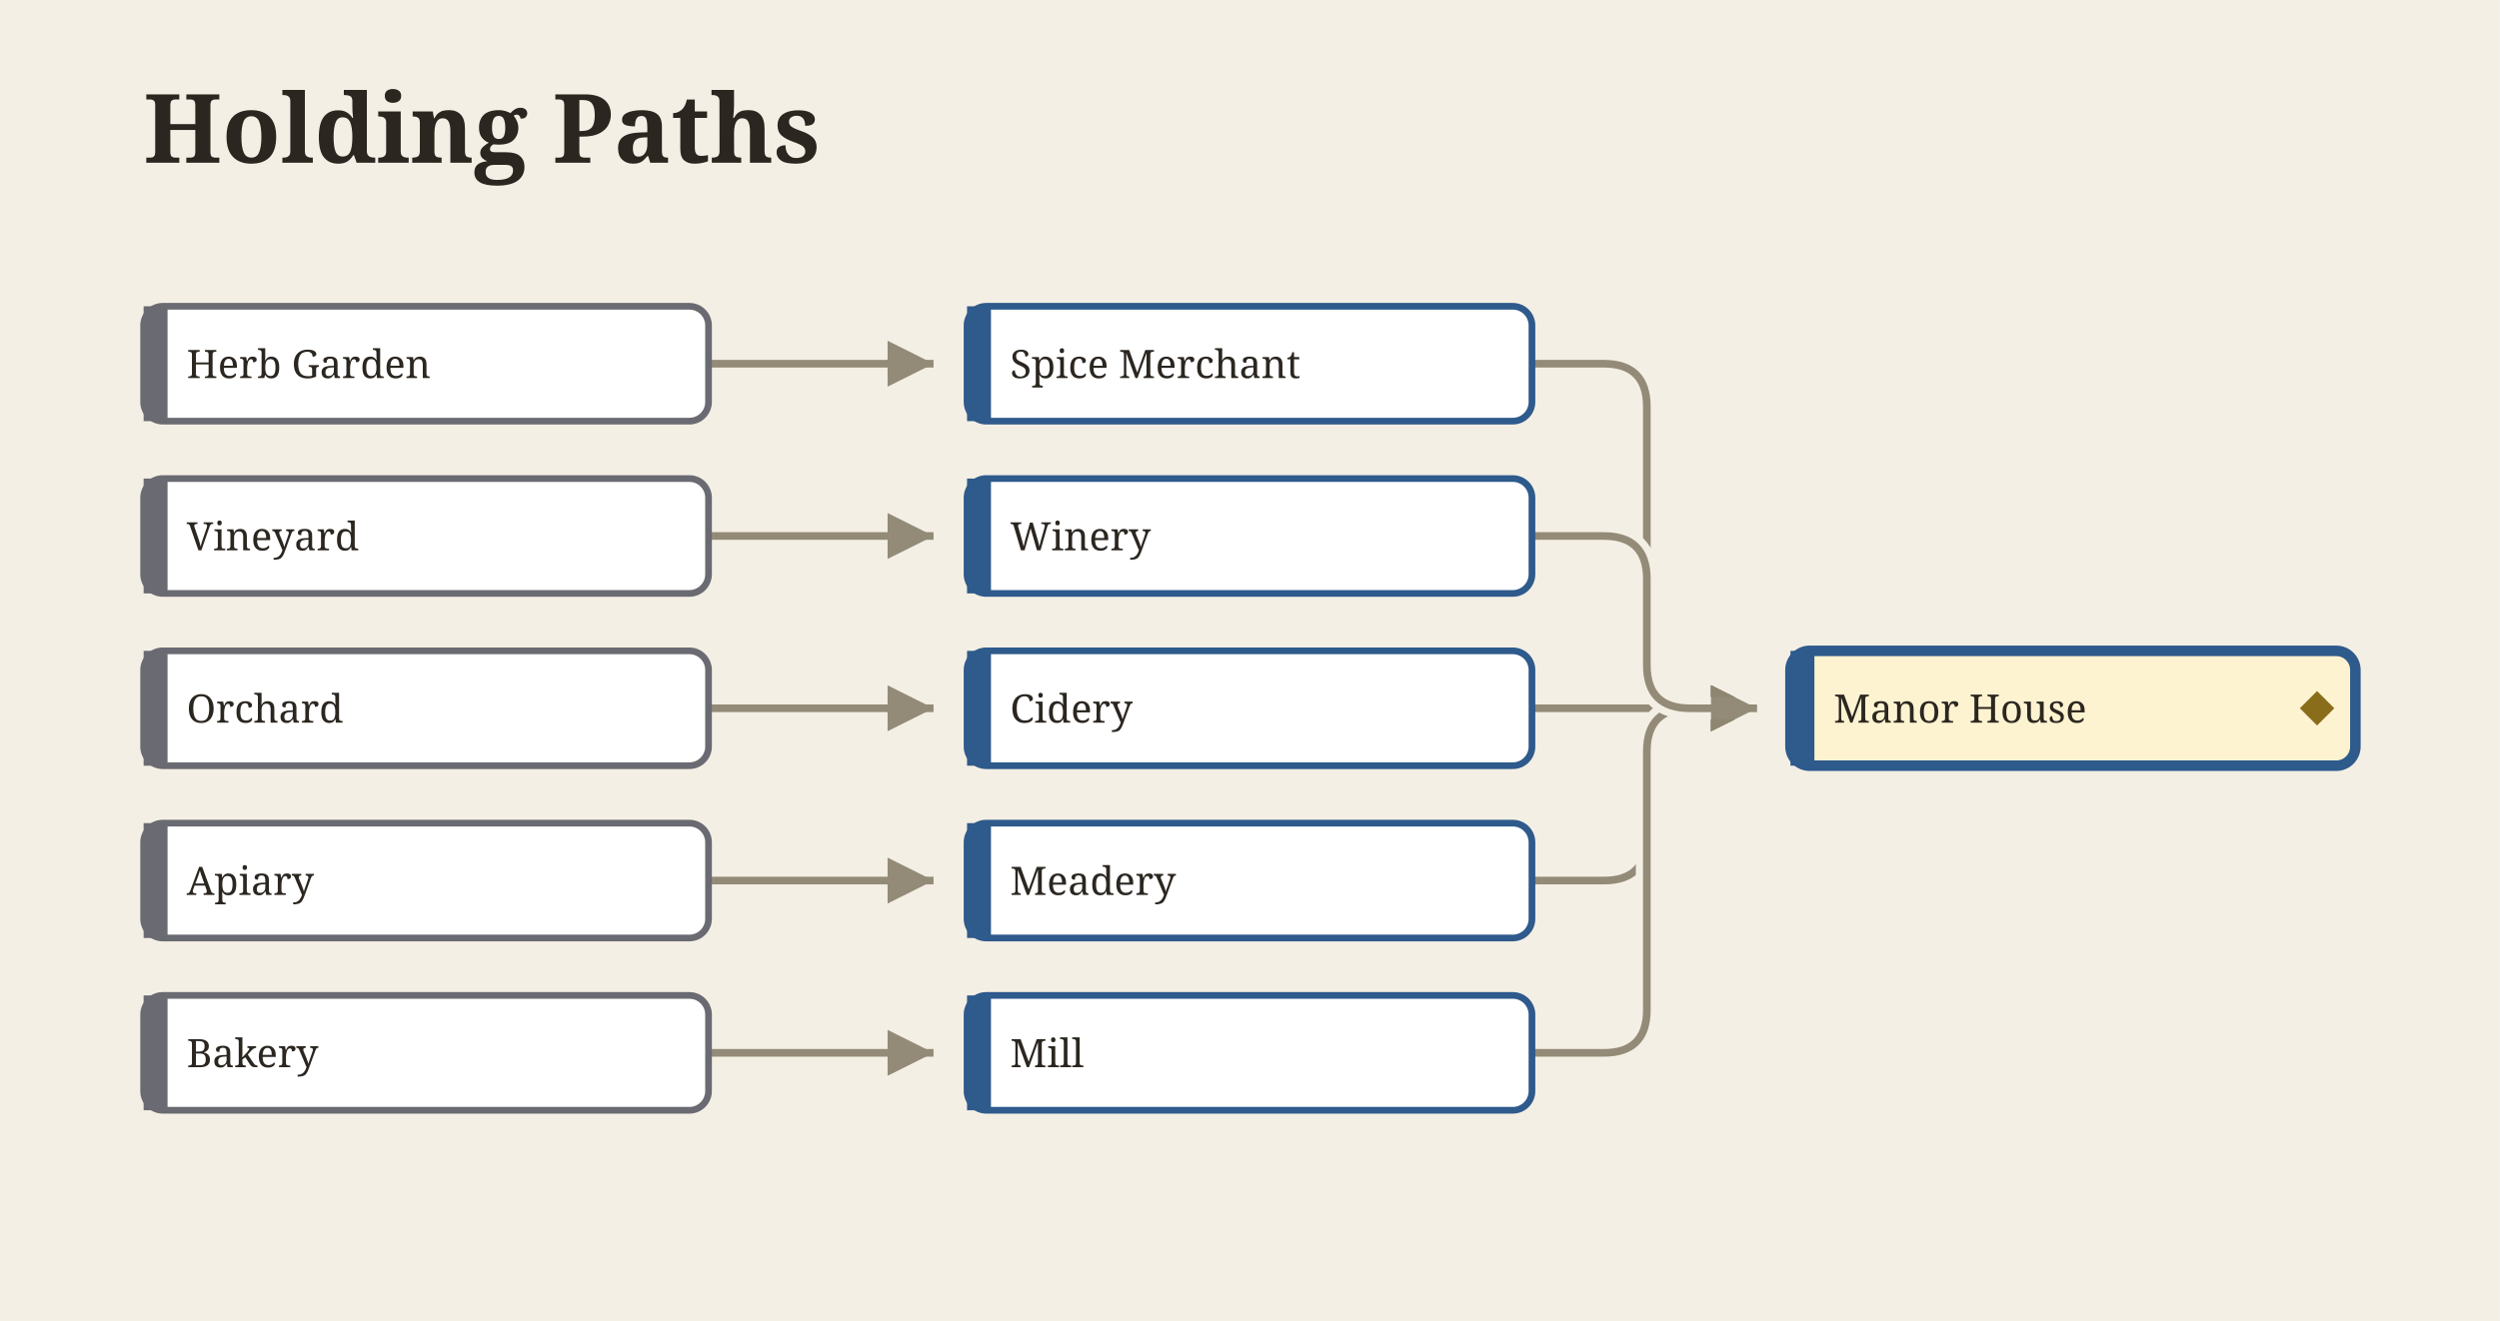
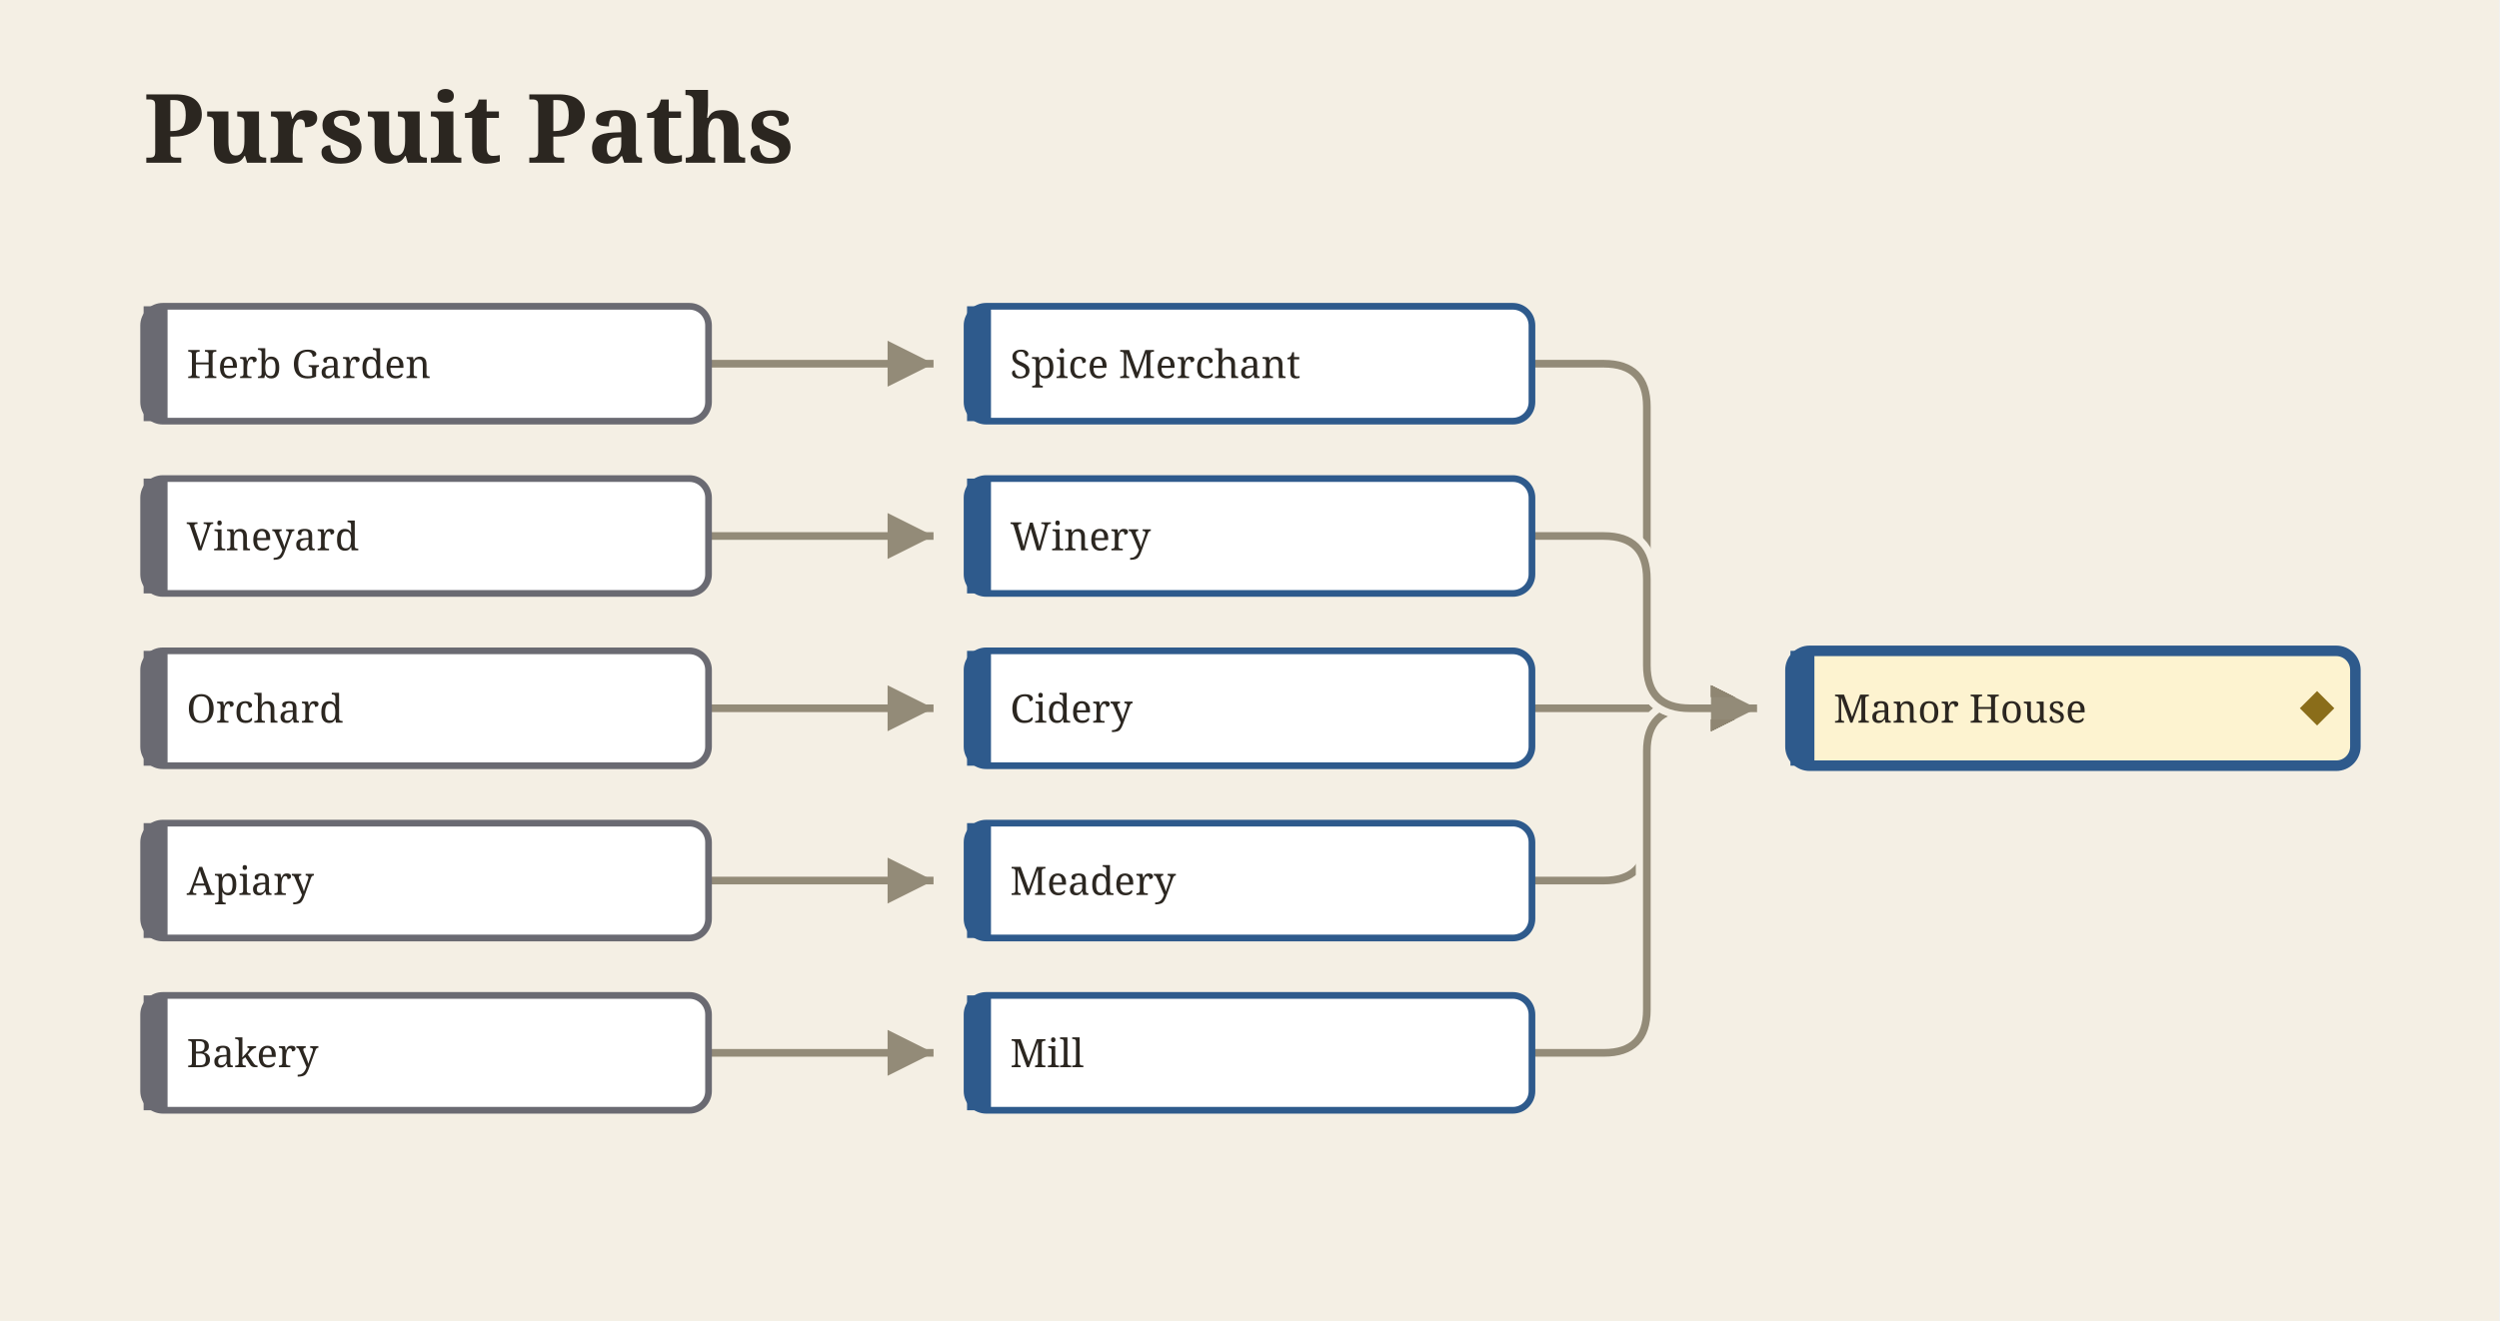
<svg xmlns="http://www.w3.org/2000/svg" width="522" height="276" viewBox="0 0 522 276" font-family="Georgia, serif">
  <rect width="522" height="276" fill="#f4efe4" />
  <defs>
    <marker id="arw-2E5A8C" markerWidth="7" markerHeight="7" refX="6" refY="3" orient="auto">
      <path d="M0,0 L6,3 L0,6 Z" fill="#2E5A8C" />
    </marker>
    <marker id="arw-9E2B25" markerWidth="7" markerHeight="7" refX="6" refY="3" orient="auto">
      <path d="M0,0 L6,3 L0,6 Z" fill="#9E2B25" />
    </marker>
    <marker id="arw-1c9c8c" markerWidth="7" markerHeight="7" refX="6" refY="3" orient="auto">
      <path d="M0,0 L6,3 L0,6 Z" fill="#1c9c8c" />
    </marker>
    <marker id="arw-C6A024" markerWidth="7" markerHeight="7" refX="6" refY="3" orient="auto">
      <path d="M0,0 L6,3 L0,6 Z" fill="#C6A024" />
    </marker>
    <marker id="arw-6A3D8F" markerWidth="7" markerHeight="7" refX="6" refY="3" orient="auto">
      <path d="M0,0 L6,3 L0,6 Z" fill="#6A3D8F" />
    </marker>
    <marker id="arw-CC6A1A" markerWidth="7" markerHeight="7" refX="6" refY="3" orient="auto">
      <path d="M0,0 L6,3 L0,6 Z" fill="#CC6A1A" />
    </marker>
    <marker id="arw-3a7d3a" markerWidth="7" markerHeight="7" refX="6" refY="3" orient="auto">
      <path d="M0,0 L6,3 L0,6 Z" fill="#3a7d3a" />
    </marker>
    <marker id="arw-b5347a" markerWidth="7" markerHeight="7" refX="6" refY="3" orient="auto">
      <path d="M0,0 L6,3 L0,6 Z" fill="#b5347a" />
    </marker>
    <marker id="arw-2b6f9e" markerWidth="7" markerHeight="7" refX="6" refY="3" orient="auto">
      <path d="M0,0 L6,3 L0,6 Z" fill="#2b6f9e" />
    </marker>
    <marker id="arw-8a6d1a" markerWidth="7" markerHeight="7" refX="6" refY="3" orient="auto">
      <path d="M0,0 L6,3 L0,6 Z" fill="#8a6d1a" />
    </marker>
    <marker id="arw-5f5647" markerWidth="7" markerHeight="7" refX="6" refY="3" orient="auto">
      <path d="M0,0 L6,3 L0,6 Z" fill="#5f5647" />
    </marker>
    <marker id="arw-7a2ea0" markerWidth="7" markerHeight="7" refX="6" refY="3" orient="auto">
      <path d="M0,0 L6,3 L0,6 Z" fill="#7a2ea0" />
    </marker>
    <marker id="arw-0f8a7e" markerWidth="7" markerHeight="7" refX="6" refY="3" orient="auto">
      <path d="M0,0 L6,3 L0,6 Z" fill="#0f8a7e" />
    </marker>
    <marker id="arw-a83232" markerWidth="7" markerHeight="7" refX="6" refY="3" orient="auto">
      <path d="M0,0 L6,3 L0,6 Z" fill="#a83232" />
    </marker>
    <marker id="arw-8f8672" markerWidth="7" markerHeight="7" refX="6" refY="3" orient="auto">
      <path d="M0,0 L6,3 L0,6 Z" fill="#8f8672" />
    </marker>
  </defs>
-   <text x="30" y="34" font-size="20" font-weight="bold" fill="#2b2620">Holding Paths</text>
+   <text x="30" y="34" font-size="20" font-weight="bold" fill="#2b2620">Pursuit Paths</text>
  <path d="M148,148 L195,148" fill="none" stroke="#f4efe4" stroke-width="4.6" opacity="1" />
  <path d="M148,148 L195,148" fill="none" stroke="#8f8672" stroke-width="1.6" opacity="0.95" marker-end="url(#arw-8f8672)" />
  <path d="M148,184 L195,184" fill="none" stroke="#f4efe4" stroke-width="4.6" opacity="1" />
  <path d="M148,184 L195,184" fill="none" stroke="#8f8672" stroke-width="1.6" opacity="0.95" marker-end="url(#arw-8f8672)" />
  <path d="M148,220 L195,220" fill="none" stroke="#f4efe4" stroke-width="4.6" opacity="1" />
  <path d="M148,220 L195,220" fill="none" stroke="#8f8672" stroke-width="1.6" opacity="0.95" marker-end="url(#arw-8f8672)" />
  <path d="M148,76 L195,76" fill="none" stroke="#f4efe4" stroke-width="4.6" opacity="1" />
  <path d="M148,76 L195,76" fill="none" stroke="#8f8672" stroke-width="1.6" opacity="0.95" marker-end="url(#arw-8f8672)" />
  <path d="M148,112 L195,112" fill="none" stroke="#f4efe4" stroke-width="4.6" opacity="1" />
  <path d="M148,112 L195,112" fill="none" stroke="#8f8672" stroke-width="1.6" opacity="0.95" marker-end="url(#arw-8f8672)" />
  <path d="M320,148 L367,148" fill="none" stroke="#f4efe4" stroke-width="4.6" opacity="1" />
  <path d="M320,148 L367,148" fill="none" stroke="#8f8672" stroke-width="1.6" opacity="0.95" marker-end="url(#arw-8f8672)" />
  <path d="M320,184 L335,184 Q344,184 344,175 L344,157 Q344,148 353,148 L367,148" fill="none" stroke="#f4efe4" stroke-width="4.6" opacity="1" />
  <path d="M320,184 L335,184 Q344,184 344,175 L344,157 Q344,148 353,148 L367,148" fill="none" stroke="#8f8672" stroke-width="1.6" opacity="0.95" marker-end="url(#arw-8f8672)" />
  <path d="M320,220 L335,220 Q344,220 344,211 L344,157 Q344,148 353,148 L367,148" fill="none" stroke="#f4efe4" stroke-width="4.6" opacity="1" />
  <path d="M320,220 L335,220 Q344,220 344,211 L344,157 Q344,148 353,148 L367,148" fill="none" stroke="#8f8672" stroke-width="1.6" opacity="0.95" marker-end="url(#arw-8f8672)" />
  <path d="M320,76 L335,76 Q344,76 344,85 L344,139 Q344,148 353,148 L367,148" fill="none" stroke="#f4efe4" stroke-width="4.6" opacity="1" />
  <path d="M320,76 L335,76 Q344,76 344,85 L344,139 Q344,148 353,148 L367,148" fill="none" stroke="#8f8672" stroke-width="1.6" opacity="0.95" marker-end="url(#arw-8f8672)" />
  <path d="M320,112 L335,112 Q344,112 344,121 L344,139 Q344,148 353,148 L367,148" fill="none" stroke="#f4efe4" stroke-width="4.6" opacity="1" />
  <path d="M320,112 L335,112 Q344,112 344,121 L344,139 Q344,148 353,148 L367,148" fill="none" stroke="#8f8672" stroke-width="1.6" opacity="0.95" marker-end="url(#arw-8f8672)" />
  <rect x="30" y="136" width="118" height="24" rx="4" fill="#ffffff" stroke="#6a6a72" stroke-width="1.4" />
  <rect x="30" y="136" width="5" height="24" fill="#6a6a72" />
  <text x="39" y="151" font-size="8.2" fill="#2b2620">Orchard</text>
  <rect x="30" y="172" width="118" height="24" rx="4" fill="#ffffff" stroke="#6a6a72" stroke-width="1.4" />
  <rect x="30" y="172" width="5" height="24" fill="#6a6a72" />
  <text x="39" y="187" font-size="8.2" fill="#2b2620">Apiary</text>
  <rect x="30" y="208" width="118" height="24" rx="4" fill="#ffffff" stroke="#6a6a72" stroke-width="1.4" />
  <rect x="30" y="208" width="5" height="24" fill="#6a6a72" />
  <text x="39" y="223" font-size="8.2" fill="#2b2620">Bakery</text>
  <rect x="30" y="64" width="118" height="24" rx="4" fill="#ffffff" stroke="#6a6a72" stroke-width="1.4" />
  <rect x="30" y="64" width="5" height="24" fill="#6a6a72" />
  <text x="39" y="79" font-size="8.2" fill="#2b2620">Herb Garden</text>
  <rect x="30" y="100" width="118" height="24" rx="4" fill="#ffffff" stroke="#6a6a72" stroke-width="1.4" />
  <rect x="30" y="100" width="5" height="24" fill="#6a6a72" />
  <text x="39" y="115" font-size="8.2" fill="#2b2620">Vineyard</text>
  <rect x="202" y="136" width="118" height="24" rx="4" fill="#ffffff" stroke="#2E5A8C" stroke-width="1.4" />
  <rect x="202" y="136" width="5" height="24" fill="#2E5A8C" />
  <text x="211" y="151" font-size="8.2" fill="#2b2620">Cidery</text>
  <rect x="202" y="172" width="118" height="24" rx="4" fill="#ffffff" stroke="#2E5A8C" stroke-width="1.4" />
  <rect x="202" y="172" width="5" height="24" fill="#2E5A8C" />
  <text x="211" y="187" font-size="8.2" fill="#2b2620">Meadery</text>
  <rect x="202" y="208" width="118" height="24" rx="4" fill="#ffffff" stroke="#2E5A8C" stroke-width="1.4" />
  <rect x="202" y="208" width="5" height="24" fill="#2E5A8C" />
  <text x="211" y="223" font-size="8.2" fill="#2b2620">Mill</text>
  <rect x="202" y="64" width="118" height="24" rx="4" fill="#ffffff" stroke="#2E5A8C" stroke-width="1.4" />
  <rect x="202" y="64" width="5" height="24" fill="#2E5A8C" />
  <text x="211" y="79" font-size="8.2" fill="#2b2620">Spice Merchant</text>
  <rect x="202" y="100" width="118" height="24" rx="4" fill="#ffffff" stroke="#2E5A8C" stroke-width="1.4" />
  <rect x="202" y="100" width="5" height="24" fill="#2E5A8C" />
  <text x="211" y="115" font-size="8.2" fill="#2b2620">Winery</text>
  <rect x="374" y="136" width="118" height="24" rx="4" fill="#fdf3d0" stroke="#2E5A8C" stroke-width="2.2" />
  <rect x="374" y="136" width="5" height="24" fill="#2E5A8C" />
  <text x="383" y="151" font-size="8.2" fill="#2b2620">Manor House</text>
  <polygon points="484.0,144.4 487.6,148.0 484.0,151.6 480.4,148.0" fill="#8a6d1a" />
</svg>
